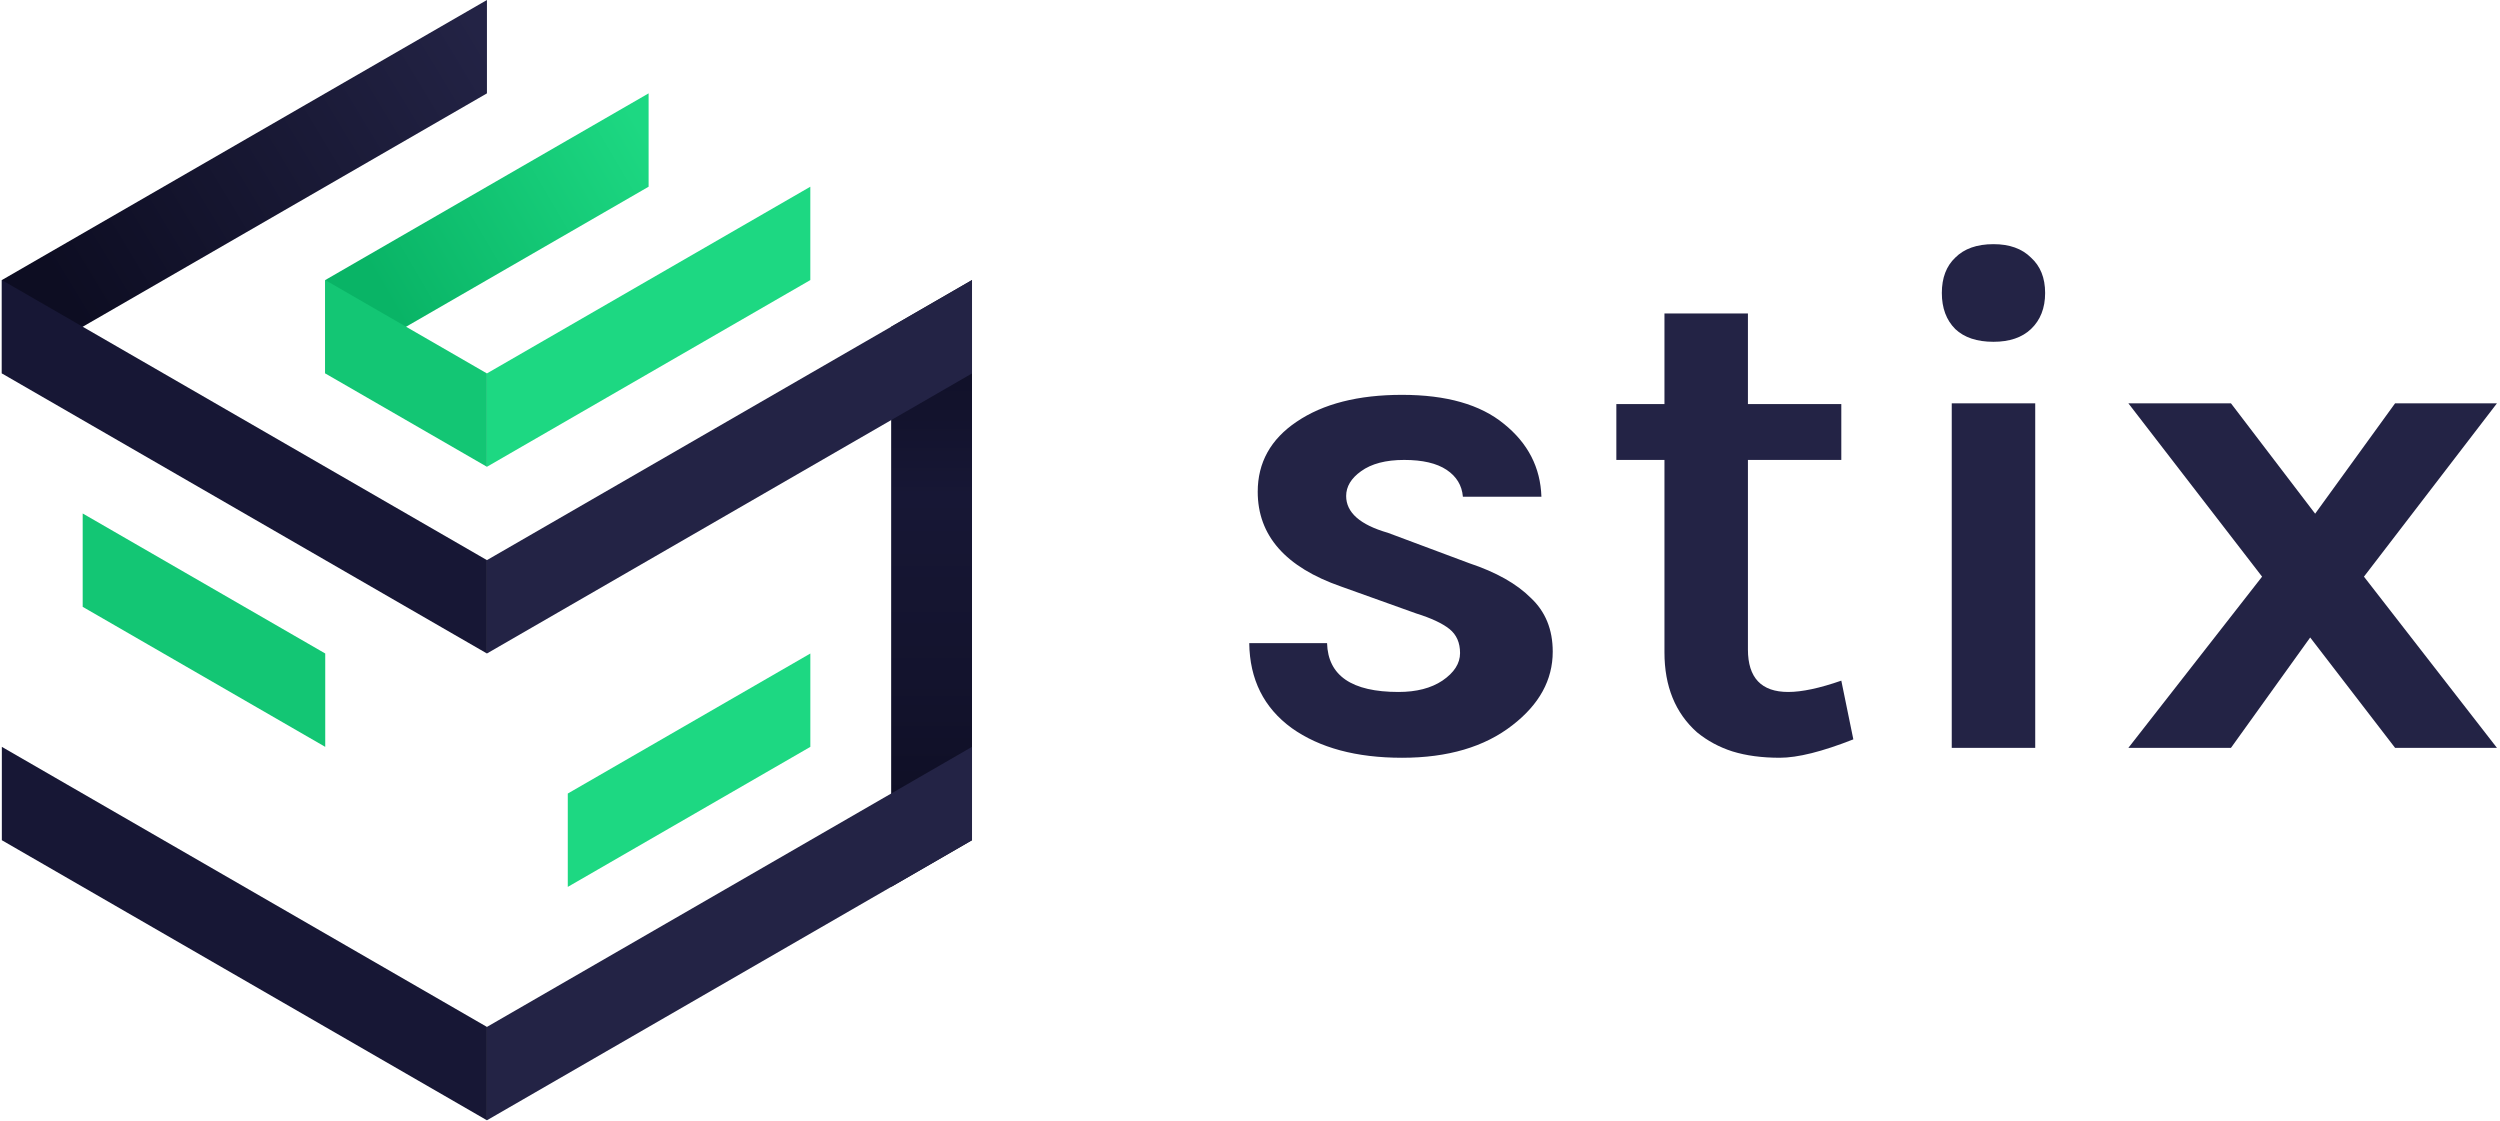
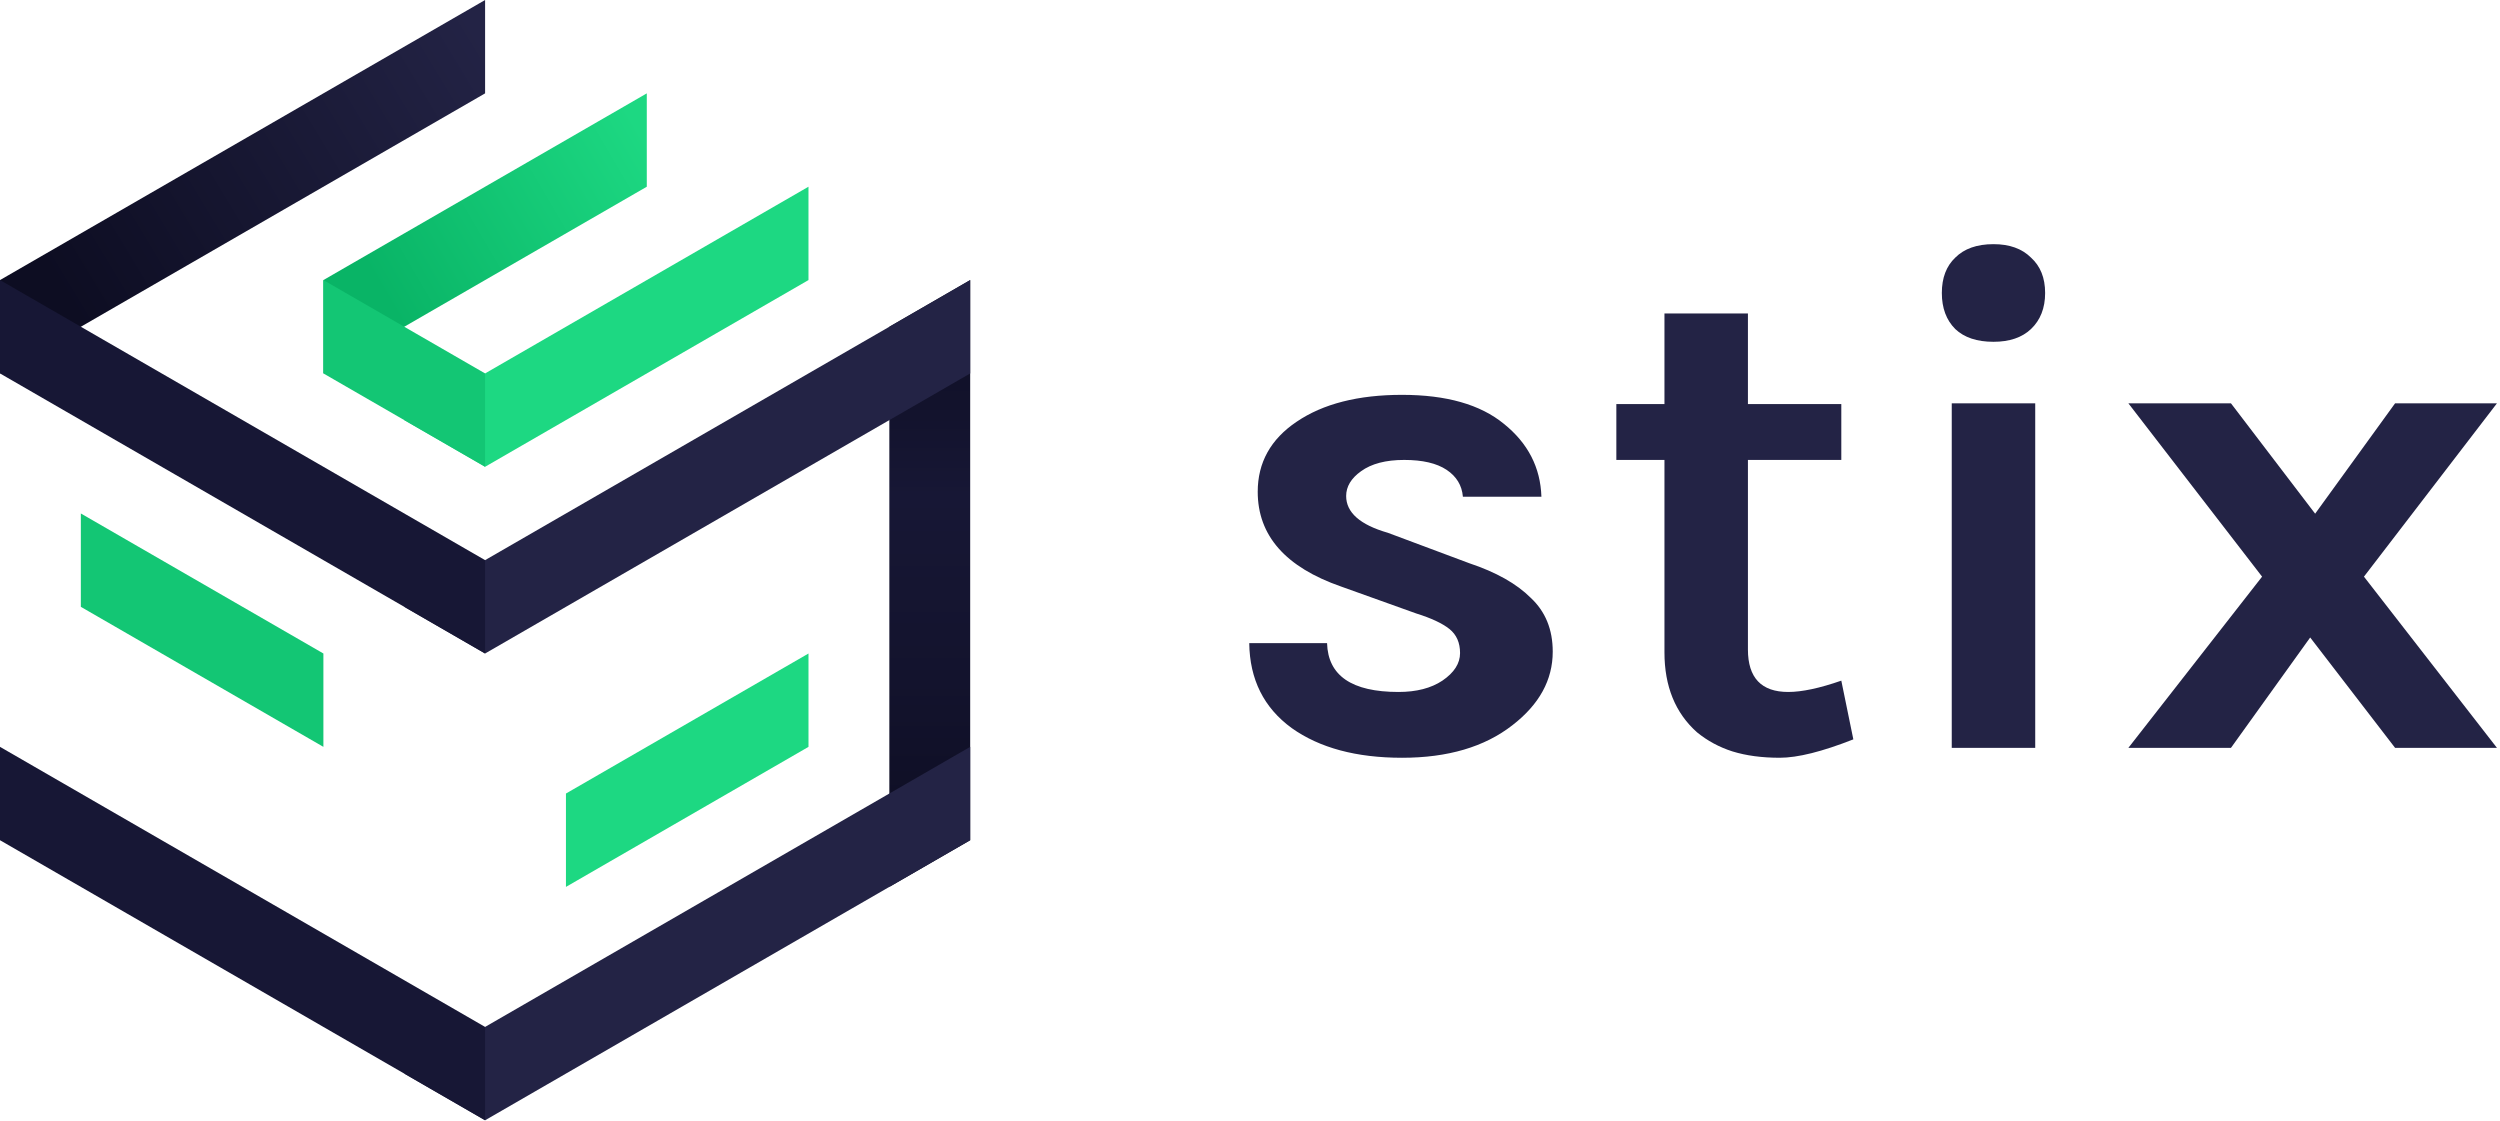
<svg xmlns="http://www.w3.org/2000/svg" width="212" height="95" viewBox="0 0 212 95" fill="none">
-   <path d="M0.156 31.667L41.293 7.917V0L0.156 23.75V31.667Z" fill="url(#paint0_linear)" />
-   <path d="M41.293 47.499L0.156 23.749V31.666L41.293 55.416V47.499Z" fill="#171735" />
-   <path d="M82.426 71.249V23.749L75.57 27.707V75.208L82.426 71.249Z" fill="url(#paint1_linear)" />
-   <path d="M82.427 23.749L41.291 47.499V55.416L82.427 31.666V23.749Z" fill="#232345" />
-   <path d="M82.427 63.333L41.291 87.083V95L82.427 71.25V63.333Z" fill="#232345" />
-   <path d="M0.156 63.333V71.25L41.293 95V87.083L0.156 63.333Z" fill="#171735" />
-   <path d="M55.002 7.916V15.833L27.578 31.666V23.749L55.002 7.916Z" fill="url(#paint2_linear)" />
-   <path d="M68.715 15.833V23.75L41.291 39.583V31.666L68.715 15.833Z" fill="#1DD882" />
-   <path d="M27.578 23.749L41.29 31.666V39.582L27.578 31.666V23.749Z" fill="#13C674" />
-   <path d="M7.012 43.542V51.459L27.58 63.334V55.417L7.012 43.542Z" fill="#13C674" />
-   <path d="M48.148 67.292V75.209L68.717 63.334V55.417L48.148 67.292Z" fill="#1DD882" />
  <path d="M112.535 54.54C112.615 57.3 114.634 58.679 118.594 58.679C120.113 58.679 121.353 58.359 122.313 57.72C123.313 57.04 123.813 56.26 123.813 55.38C123.813 54.5 123.513 53.82 122.913 53.34C122.313 52.86 121.373 52.42 120.093 52.02L113.734 49.741C109.015 48.101 106.655 45.422 106.655 41.702C106.655 39.222 107.755 37.243 109.955 35.763C112.195 34.243 115.174 33.483 118.894 33.483C122.653 33.483 125.533 34.303 127.532 35.943C129.572 37.583 130.632 39.642 130.712 42.122H124.053C123.973 41.162 123.513 40.402 122.673 39.842C121.833 39.282 120.633 39.002 119.073 39.002C117.514 39.002 116.294 39.322 115.414 39.962C114.574 40.562 114.154 41.262 114.154 42.062C114.154 43.462 115.334 44.502 117.694 45.182L124.593 47.761C126.872 48.521 128.612 49.501 129.812 50.701C131.052 51.86 131.672 53.38 131.672 55.26C131.672 57.66 130.532 59.739 128.252 61.499C125.893 63.339 122.773 64.259 118.894 64.259C115.014 64.259 111.895 63.419 109.535 61.739C107.175 60.019 105.976 57.62 105.936 54.54H112.535Z" fill="#232345" />
  <path d="M157.163 62.698C154.524 63.738 152.444 64.258 150.924 64.258C149.404 64.258 148.065 64.078 146.905 63.718C145.785 63.358 144.785 62.818 143.905 62.098C142.066 60.459 141.146 58.199 141.146 55.319V39.002H137.066V34.263H141.146V26.584H148.224V34.263H156.143V39.002H148.224V55.08C148.224 57.479 149.364 58.679 151.644 58.679C152.804 58.679 154.304 58.359 156.143 57.719L157.163 62.698Z" fill="#232345" />
  <path d="M165.508 34.203H172.587V63.418H165.508V34.203ZM164.668 24.844C164.668 23.565 165.047 22.565 165.808 21.845C166.567 21.085 167.647 20.705 169.047 20.705C170.406 20.705 171.466 21.085 172.227 21.845C173.026 22.565 173.427 23.565 173.427 24.844C173.427 26.124 173.026 27.144 172.227 27.904C171.466 28.624 170.406 28.984 169.047 28.984C167.647 28.984 166.567 28.624 165.808 27.904C165.047 27.144 164.668 26.124 164.668 24.844Z" fill="#232345" />
  <path d="M211.741 63.418H203.103L195.904 54.059L189.185 63.418H180.486L191.825 48.9L180.486 34.202H189.185L196.324 43.561L203.103 34.202H211.741L200.463 48.9L211.741 63.418Z" fill="#232345" />
+   <path d="M0 31.667L41.136 7.917V0L0 23.75V31.667Z" fill="url(#paint0_linear)" />
+   <path d="M82.272 71.25V23.75L75.416 27.708V75.208L82.272 71.25Z" fill="url(#paint1_linear)" />
+   <path d="M82.272 23.75L34.279 51.458L41.135 55.417L82.272 31.667V23.75Z" fill="#232345" />
+   <path d="M41.136 47.5L0 23.75V31.667L41.136 55.417V47.5Z" fill="#171735" />
+   <path d="M82.272 63.333L34.279 91.041L41.135 95L82.272 71.25V63.333Z" fill="#232345" />
+   <path d="M0 63.333V71.25L41.136 95V87.083L0 63.333Z" fill="#171735" />
+   <path d="M54.848 7.917V15.834L27.424 31.667V23.75L54.848 7.917Z" fill="url(#paint2_linear)" />
+   <path d="M68.559 15.833V23.75L41.135 39.583L34.279 35.625L68.559 15.833Z" fill="#1DD882" />
+   <path d="M27.424 23.75L41.136 31.667V39.583L27.424 31.667V23.75Z" fill="#13C674" />
+   <path d="M6.855 43.542V51.459L27.424 63.334V55.417L6.855 43.542Z" fill="#13C674" />
+   <path d="M47.992 67.292V75.209L68.56 63.334V55.417L47.992 67.292Z" fill="#1DD882" />
  <defs>
-     <linearGradient id="paint0_linear" x1="41.293" y1="3.771" x2="0.156" y2="28.624" gradientUnits="userSpaceOnUse">
+     <linearGradient id="paint0_linear" x1="41.136" y1="3.771" x2="1.99154e-06" y2="28.624" gradientUnits="userSpaceOnUse">
      <stop stop-color="#232345" />
      <stop offset="0.866" stop-color="#0D0D22" />
    </linearGradient>
-     <linearGradient id="paint1_linear" x1="78.998" y1="25.795" x2="78.998" y2="72.93" gradientUnits="userSpaceOnUse">
+     <linearGradient id="paint1_linear" x1="78.844" y1="25.796" x2="78.844" y2="72.931" gradientUnits="userSpaceOnUse">
      <stop stop-color="#0D0D22" />
      <stop offset="0.346" stop-color="#171735" />
      <stop offset="0.678" stop-color="#13132D" />
      <stop offset="1" stop-color="#0D0D22" />
    </linearGradient>
-     <linearGradient id="paint2_linear" x1="55.002" y1="11.997" x2="27.578" y2="28.109" gradientUnits="userSpaceOnUse">
+     <linearGradient id="paint2_linear" x1="54.848" y1="11.998" x2="27.424" y2="28.11" gradientUnits="userSpaceOnUse">
      <stop stop-color="#1DD882" />
      <stop offset="0.812" stop-color="#09B466" />
    </linearGradient>
  </defs>
</svg>
